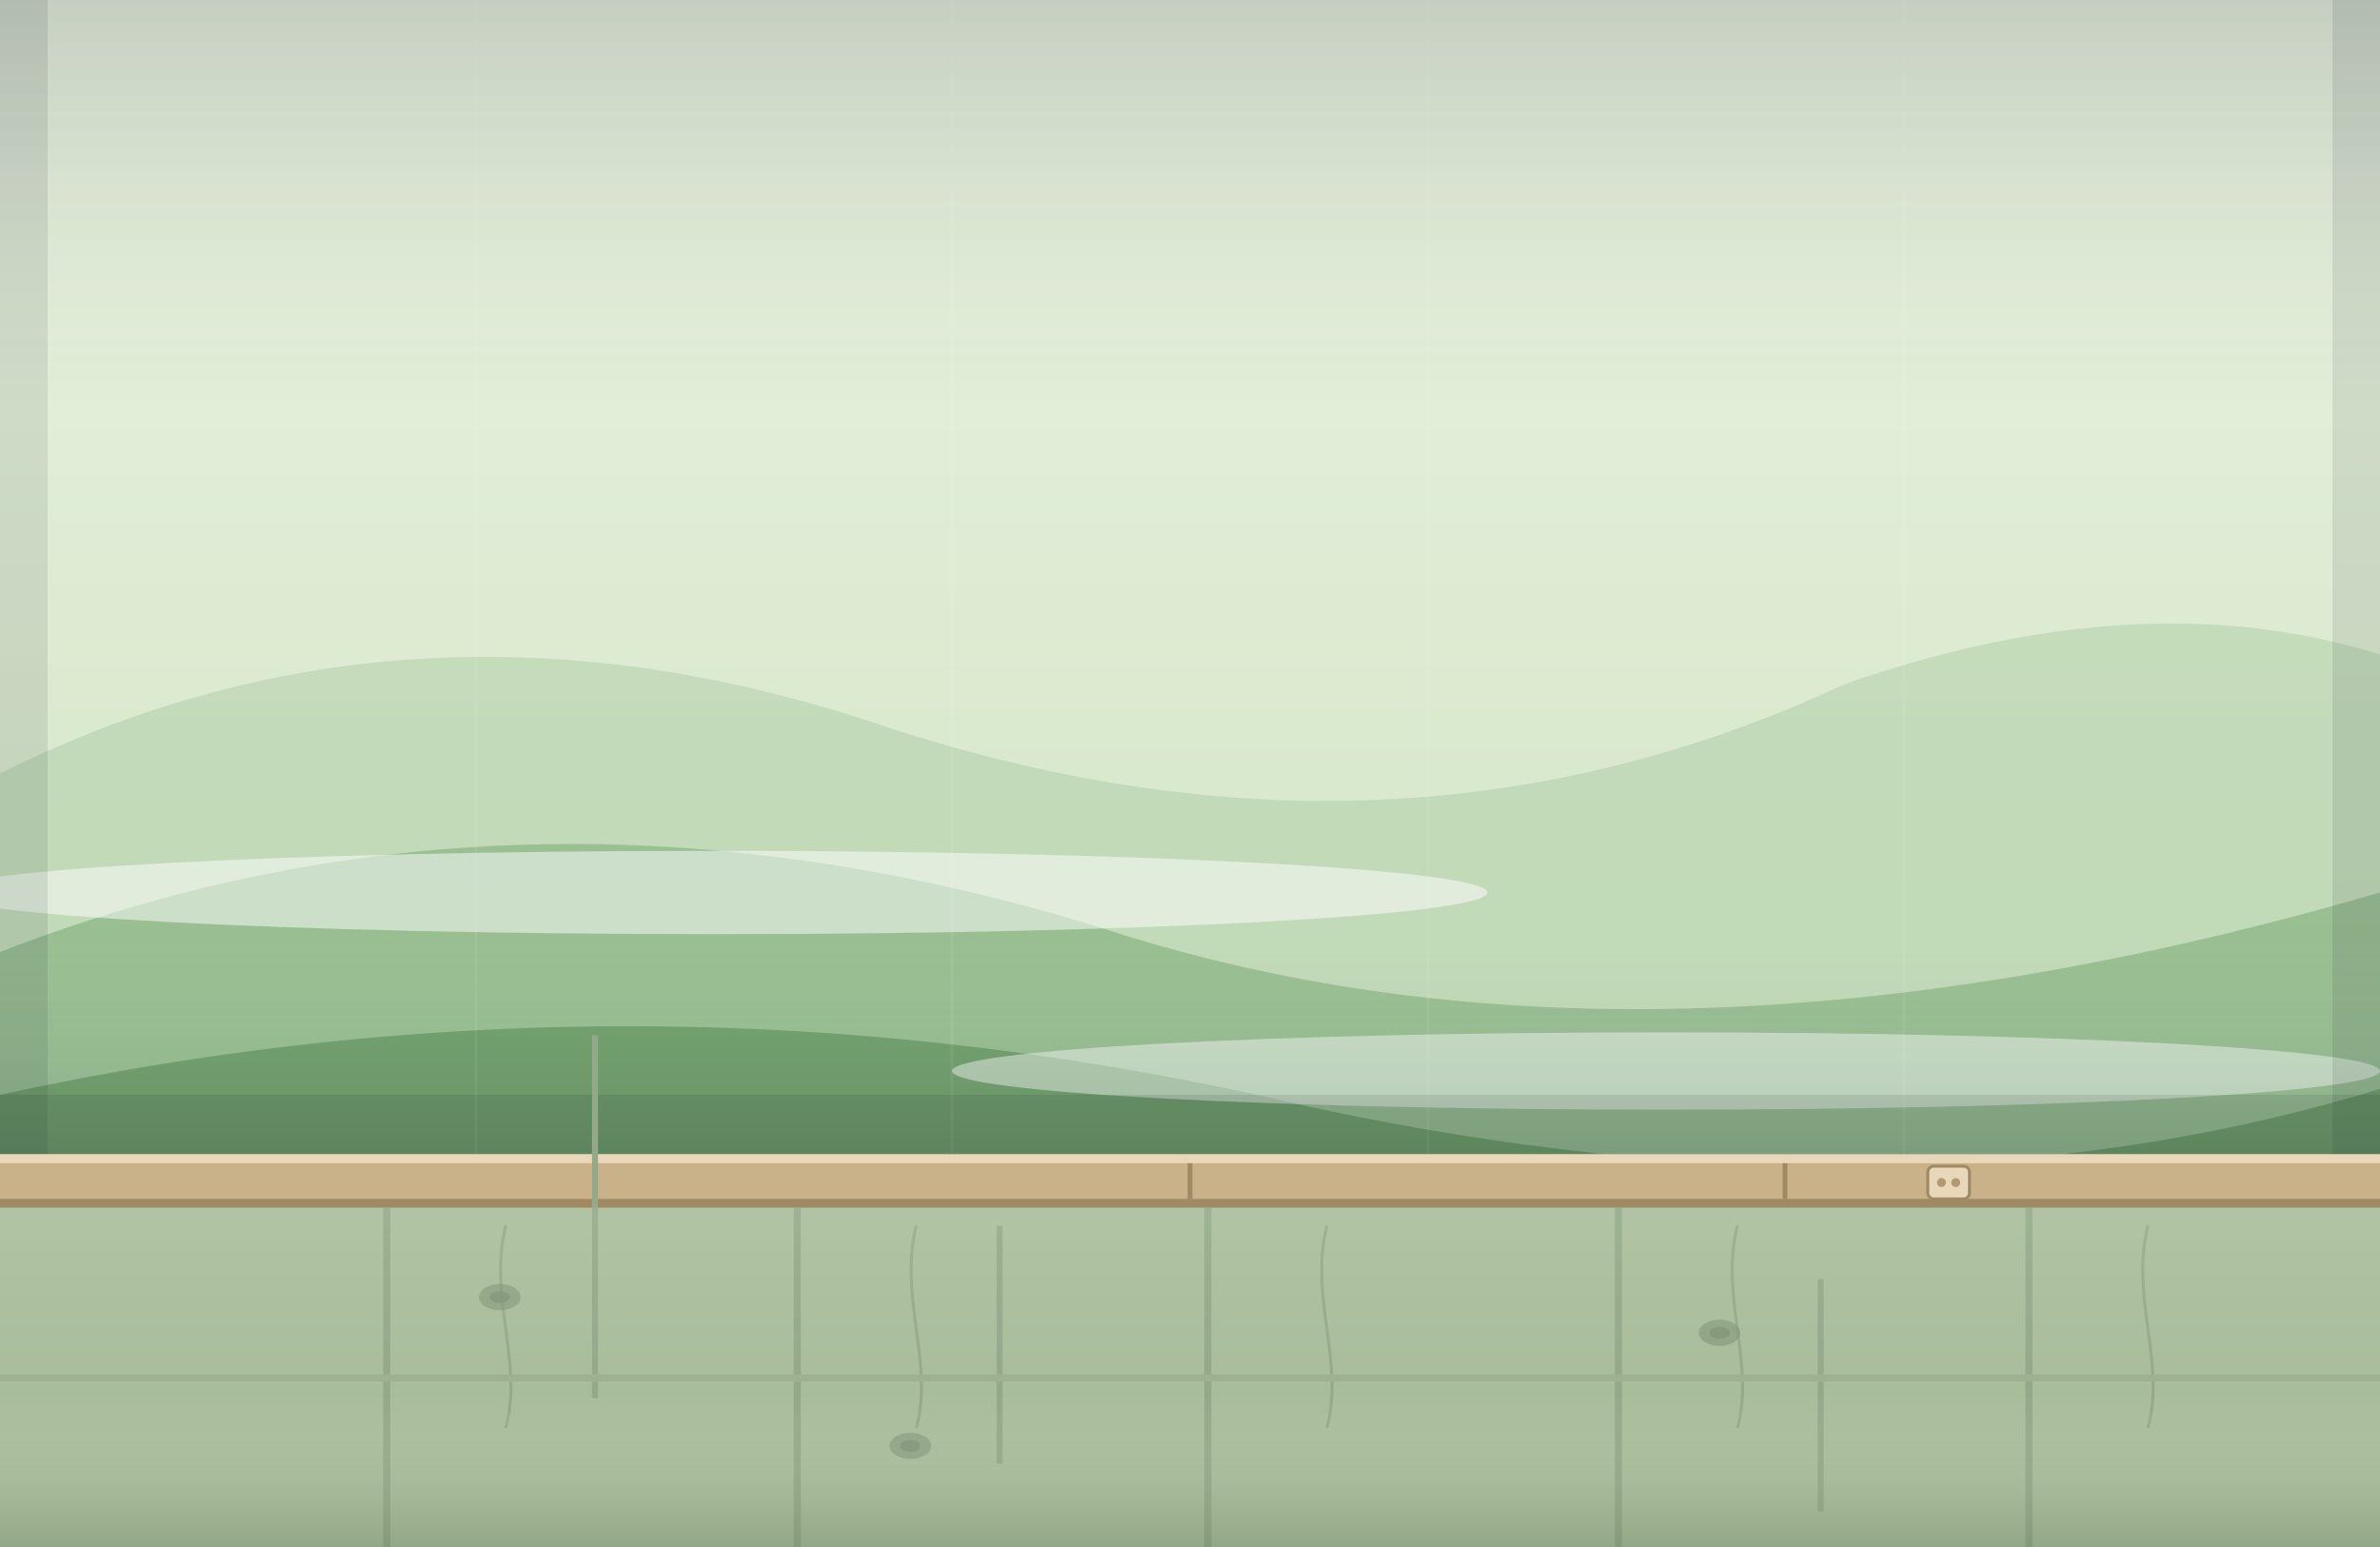
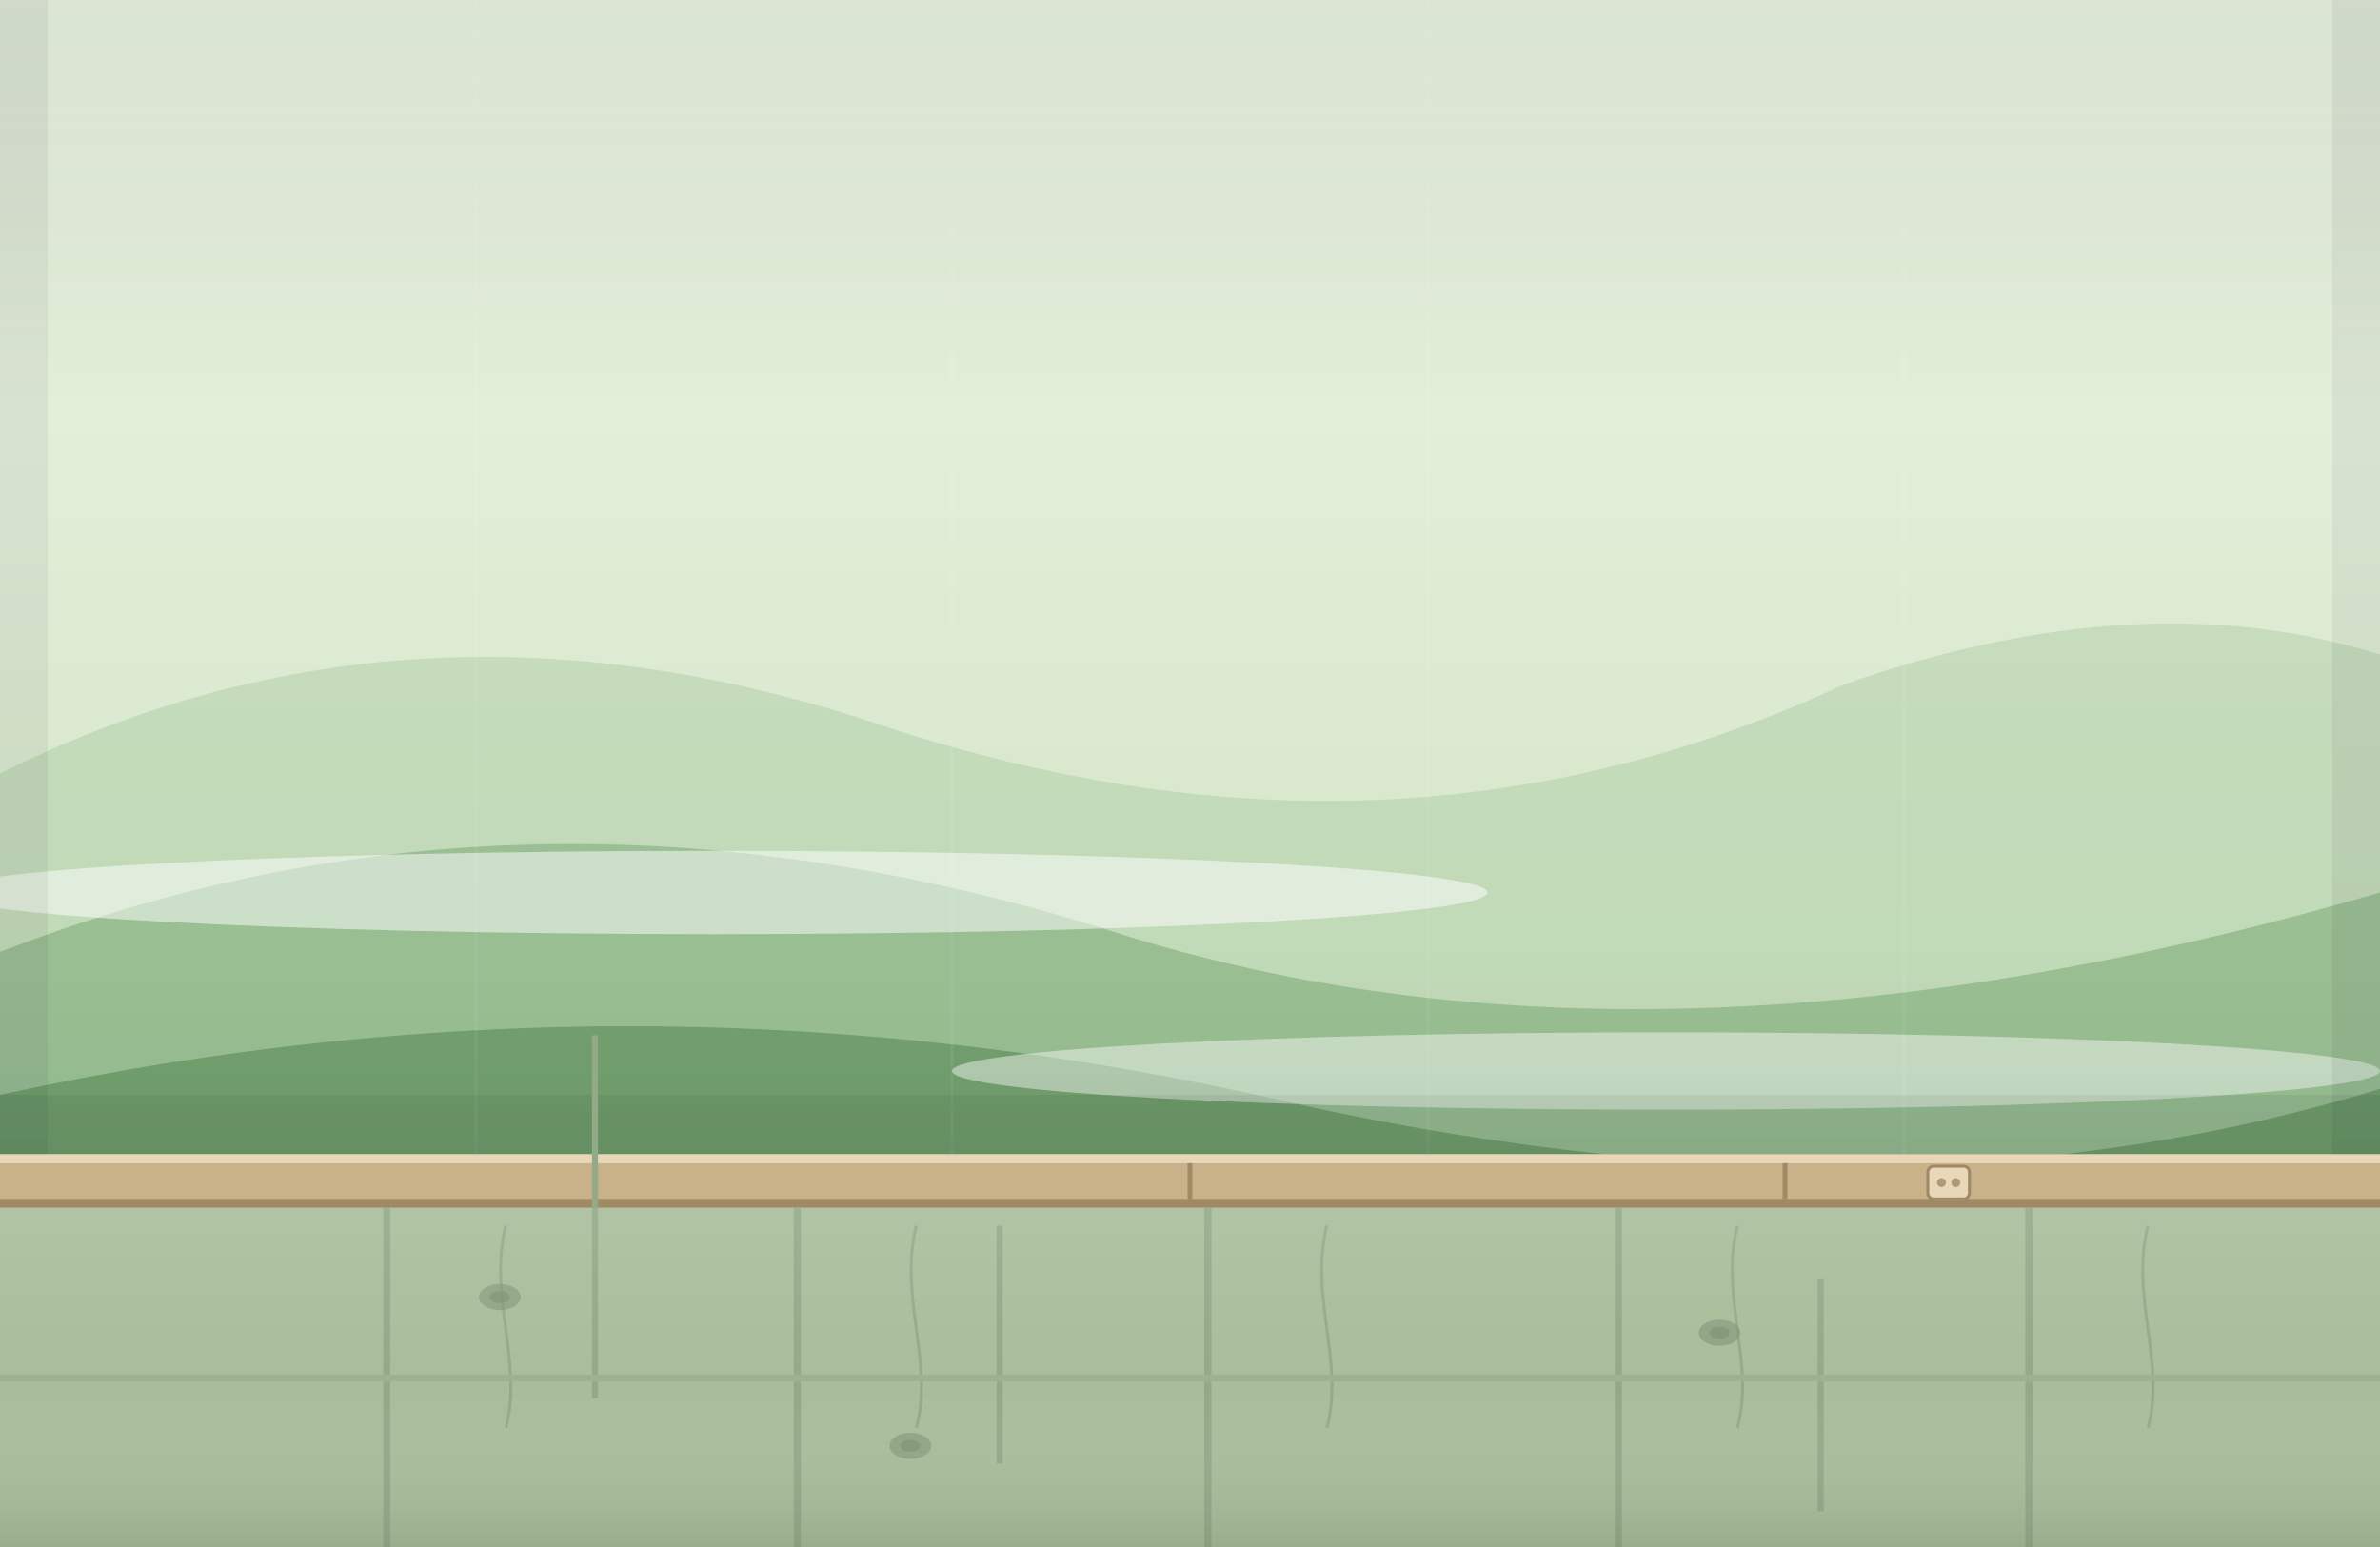
<svg xmlns="http://www.w3.org/2000/svg" viewBox="0 0 800 520" preserveAspectRatio="xMidYMid slice">
  <style>
    .st { animation: twinkle 2.6s ease-in-out infinite; }
    @keyframes twinkle { 0%, 100% { opacity: 0.25; } 50% { opacity: 1; } }
    .rain { animation: fall 1.6s linear infinite; }
    @keyframes fall { 0% { transform: translateY(-140px); } 100% { transform: translateY(0); } }
    .pt { animation: petal 8s linear infinite; }
    .pt.p2 { animation-duration: 10s; animation-delay: 2.6s; }
    .pt.p3 { animation-duration: 9s; animation-delay: 5s; }
    @keyframes petal { 0% { transform: translate(0, -20px) rotate(0deg); opacity: 0; } 12% { opacity: 1; } 88% { opacity: 1; } 100% { transform: translate(-60px, 420px) rotate(300deg); opacity: 0; } }
    .mist1 { animation: mbreath 9s ease-in-out infinite alternate; }
    .mist2 { animation: mbreath 12s ease-in-out infinite alternate; animation-delay: 2s; }
    @keyframes mbreath { 0% { opacity: 0.5; } 100% { opacity: 0.85; } }
  </style>
  <defs>
    <linearGradient id="wp" x1="0" y1="0" x2="0" y2="1">
      <stop offset="0" stop-color="#e9f2df" />
      <stop offset="1" stop-color="#cfe3c2" />
    </linearGradient>
    <linearGradient id="wallGlow" x1="0" y1="0" x2="0" y2="1">
-       <stop offset="0" stop-color="#0a1420" stop-opacity="0.16" />
-       <stop offset="0.35" stop-color="#ffffff" stop-opacity="0.07" />
+       <stop offset="0" stop-color="#0a1420" stop-opacity="0.06" />
+       <stop offset="0.35" stop-color="#ffffff" stop-opacity="0.10" />
      <stop offset="0.8" stop-color="#ffffff" stop-opacity="0.02" />
-       <stop offset="1" stop-color="#0a1420" stop-opacity="0.12" />
+       <stop offset="1" stop-color="#0a1420" stop-opacity="0.05" />
    </linearGradient>
    <linearGradient id="floorShade" x1="0" y1="0" x2="0" y2="1">
      <stop offset="0" stop-color="#ffffff" stop-opacity="0.1" />
      <stop offset="0.55" stop-color="#ffffff" stop-opacity="0" />
-       <stop offset="1" stop-color="#5f7354" stop-opacity="0.3" />
+       <stop offset="1" stop-color="#5f7354" stop-opacity="0.2" />
    </linearGradient>
  </defs>
  <rect width="800" height="395" fill="url(#wp)" />
  <path d="M0 260 Q140 190 300 245 Q470 300 620 230 Q720 195 800 220 L800 388 L0 388 Z" fill="#b9d4b0" opacity="0.75" />
  <path d="M0 320 Q180 250 380 315 Q560 370 800 300 L800 388 L0 388 Z" fill="#8fb98a" opacity="0.85" />
  <path d="M0 368 Q220 320 440 372 Q640 415 800 366 L800 388 L0 388 Z" fill="#6f9e6a" />
  <g class="mist1" fill="#ffffff">
    <ellipse cx="240" cy="300" rx="260" ry="14" opacity="0.5" />
  </g>
  <g class="mist2" fill="#ffffff">
    <ellipse cx="560" cy="360" rx="240" ry="13" opacity="0.45" />
  </g>
  <line x1="160" y1="0" x2="160" y2="388" stroke="#ffffff" stroke-width="1" opacity="0.06" />
  <line x1="320" y1="0" x2="320" y2="388" stroke="#ffffff" stroke-width="1" opacity="0.06" />
  <line x1="480" y1="0" x2="480" y2="388" stroke="#ffffff" stroke-width="1" opacity="0.06" />
  <line x1="640" y1="0" x2="640" y2="388" stroke="#ffffff" stroke-width="1" opacity="0.06" />
-   <rect width="16" height="388" fill="#0a1420" opacity="0.10" />
-   <rect x="784" width="16" height="388" fill="#0a1420" opacity="0.10" />
+   <rect width="16" height="388" fill="#0a1420" opacity="0.06" />
+   <rect x="784" width="16" height="388" fill="#0a1420" opacity="0.06" />
  <rect width="800" height="395" fill="url(#wallGlow)" />
-   <rect y="368" width="800" height="20" fill="#0a1420" opacity="0.10" />
+   <rect y="368" width="800" height="20" fill="#0a1420" opacity="0.07" />
  <rect y="388" width="800" height="18" fill="#c9b18a" />
  <rect y="388" width="800" height="3" fill="#e8d7b8" />
  <line x1="200" y1="391" x2="200" y2="403" stroke="#a08a64" stroke-width="1.6" />
  <line x1="400" y1="391" x2="400" y2="403" stroke="#a08a64" stroke-width="1.6" />
  <line x1="600" y1="391" x2="600" y2="403" stroke="#a08a64" stroke-width="1.6" />
  <rect y="403" width="800" height="3" fill="#a08a64" />
  <g>
    <rect x="648" y="392" width="14" height="11" rx="2" fill="#e8d7b8" stroke="#a08a64" stroke-width="1" />
    <circle cx="652.6" cy="397.5" r="1.5" fill="#b09a76" />
    <circle cx="657.4" cy="397.5" r="1.5" fill="#b09a76" />
  </g>
  <rect y="406" width="800" height="114" fill="#a8bd9a" />
  <g>
    <line x1="130" y1="406" x2="130" y2="520" stroke="#93a988" stroke-width="2.4" />
    <line x1="268" y1="406" x2="268" y2="520" stroke="#93a988" stroke-width="2.4" />
    <line x1="406" y1="406" x2="406" y2="520" stroke="#93a988" stroke-width="2.4" />
    <line x1="544" y1="406" x2="544" y2="520" stroke="#93a988" stroke-width="2.4" />
    <line x1="682" y1="406" x2="682" y2="520" stroke="#93a988" stroke-width="2.4" />
  </g>
  <g>
    <line x1="200" y1="470" x2="200" y2="348" stroke="#93a988" stroke-width="2" />
    <line x1="336" y1="412" x2="336" y2="492" stroke="#93a988" stroke-width="2" />
    <line x1="612" y1="430" x2="612" y2="508" stroke="#93a988" stroke-width="2" />
  </g>
  <g>
    <path d="M170 412 C164 436 176 458 170 480" stroke="#86997c" stroke-width="1" fill="none" opacity="0.55" />
    <path d="M308 412 C302 436 314 458 308 480" stroke="#86997c" stroke-width="1" fill="none" opacity="0.55" />
    <path d="M446 412 C440 436 452 458 446 480" stroke="#86997c" stroke-width="1" fill="none" opacity="0.55" />
    <path d="M584 412 C578 436 590 458 584 480" stroke="#86997c" stroke-width="1" fill="none" opacity="0.55" />
    <path d="M722 412 C716 436 728 458 722 480" stroke="#86997c" stroke-width="1" fill="none" opacity="0.55" />
  </g>
  <g>
    <ellipse cx="168" cy="436" rx="7" ry="4.4" fill="#7e9274" opacity="0.6" />
    <ellipse cx="168" cy="436" rx="3.4" ry="2" fill="#7e9274" opacity="0.8" />
    <ellipse cx="306" cy="486" rx="7" ry="4.4" fill="#7e9274" opacity="0.6" />
    <ellipse cx="306" cy="486" rx="3.4" ry="2" fill="#7e9274" opacity="0.8" />
    <ellipse cx="578" cy="448" rx="7" ry="4.4" fill="#7e9274" opacity="0.6" />
    <ellipse cx="578" cy="448" rx="3.4" ry="2" fill="#7e9274" opacity="0.8" />
  </g>
  <rect y="462" width="800" height="2.4" fill="#9db191" />
  <rect y="406" width="800" height="114" fill="url(#floorShade)" />
</svg>
